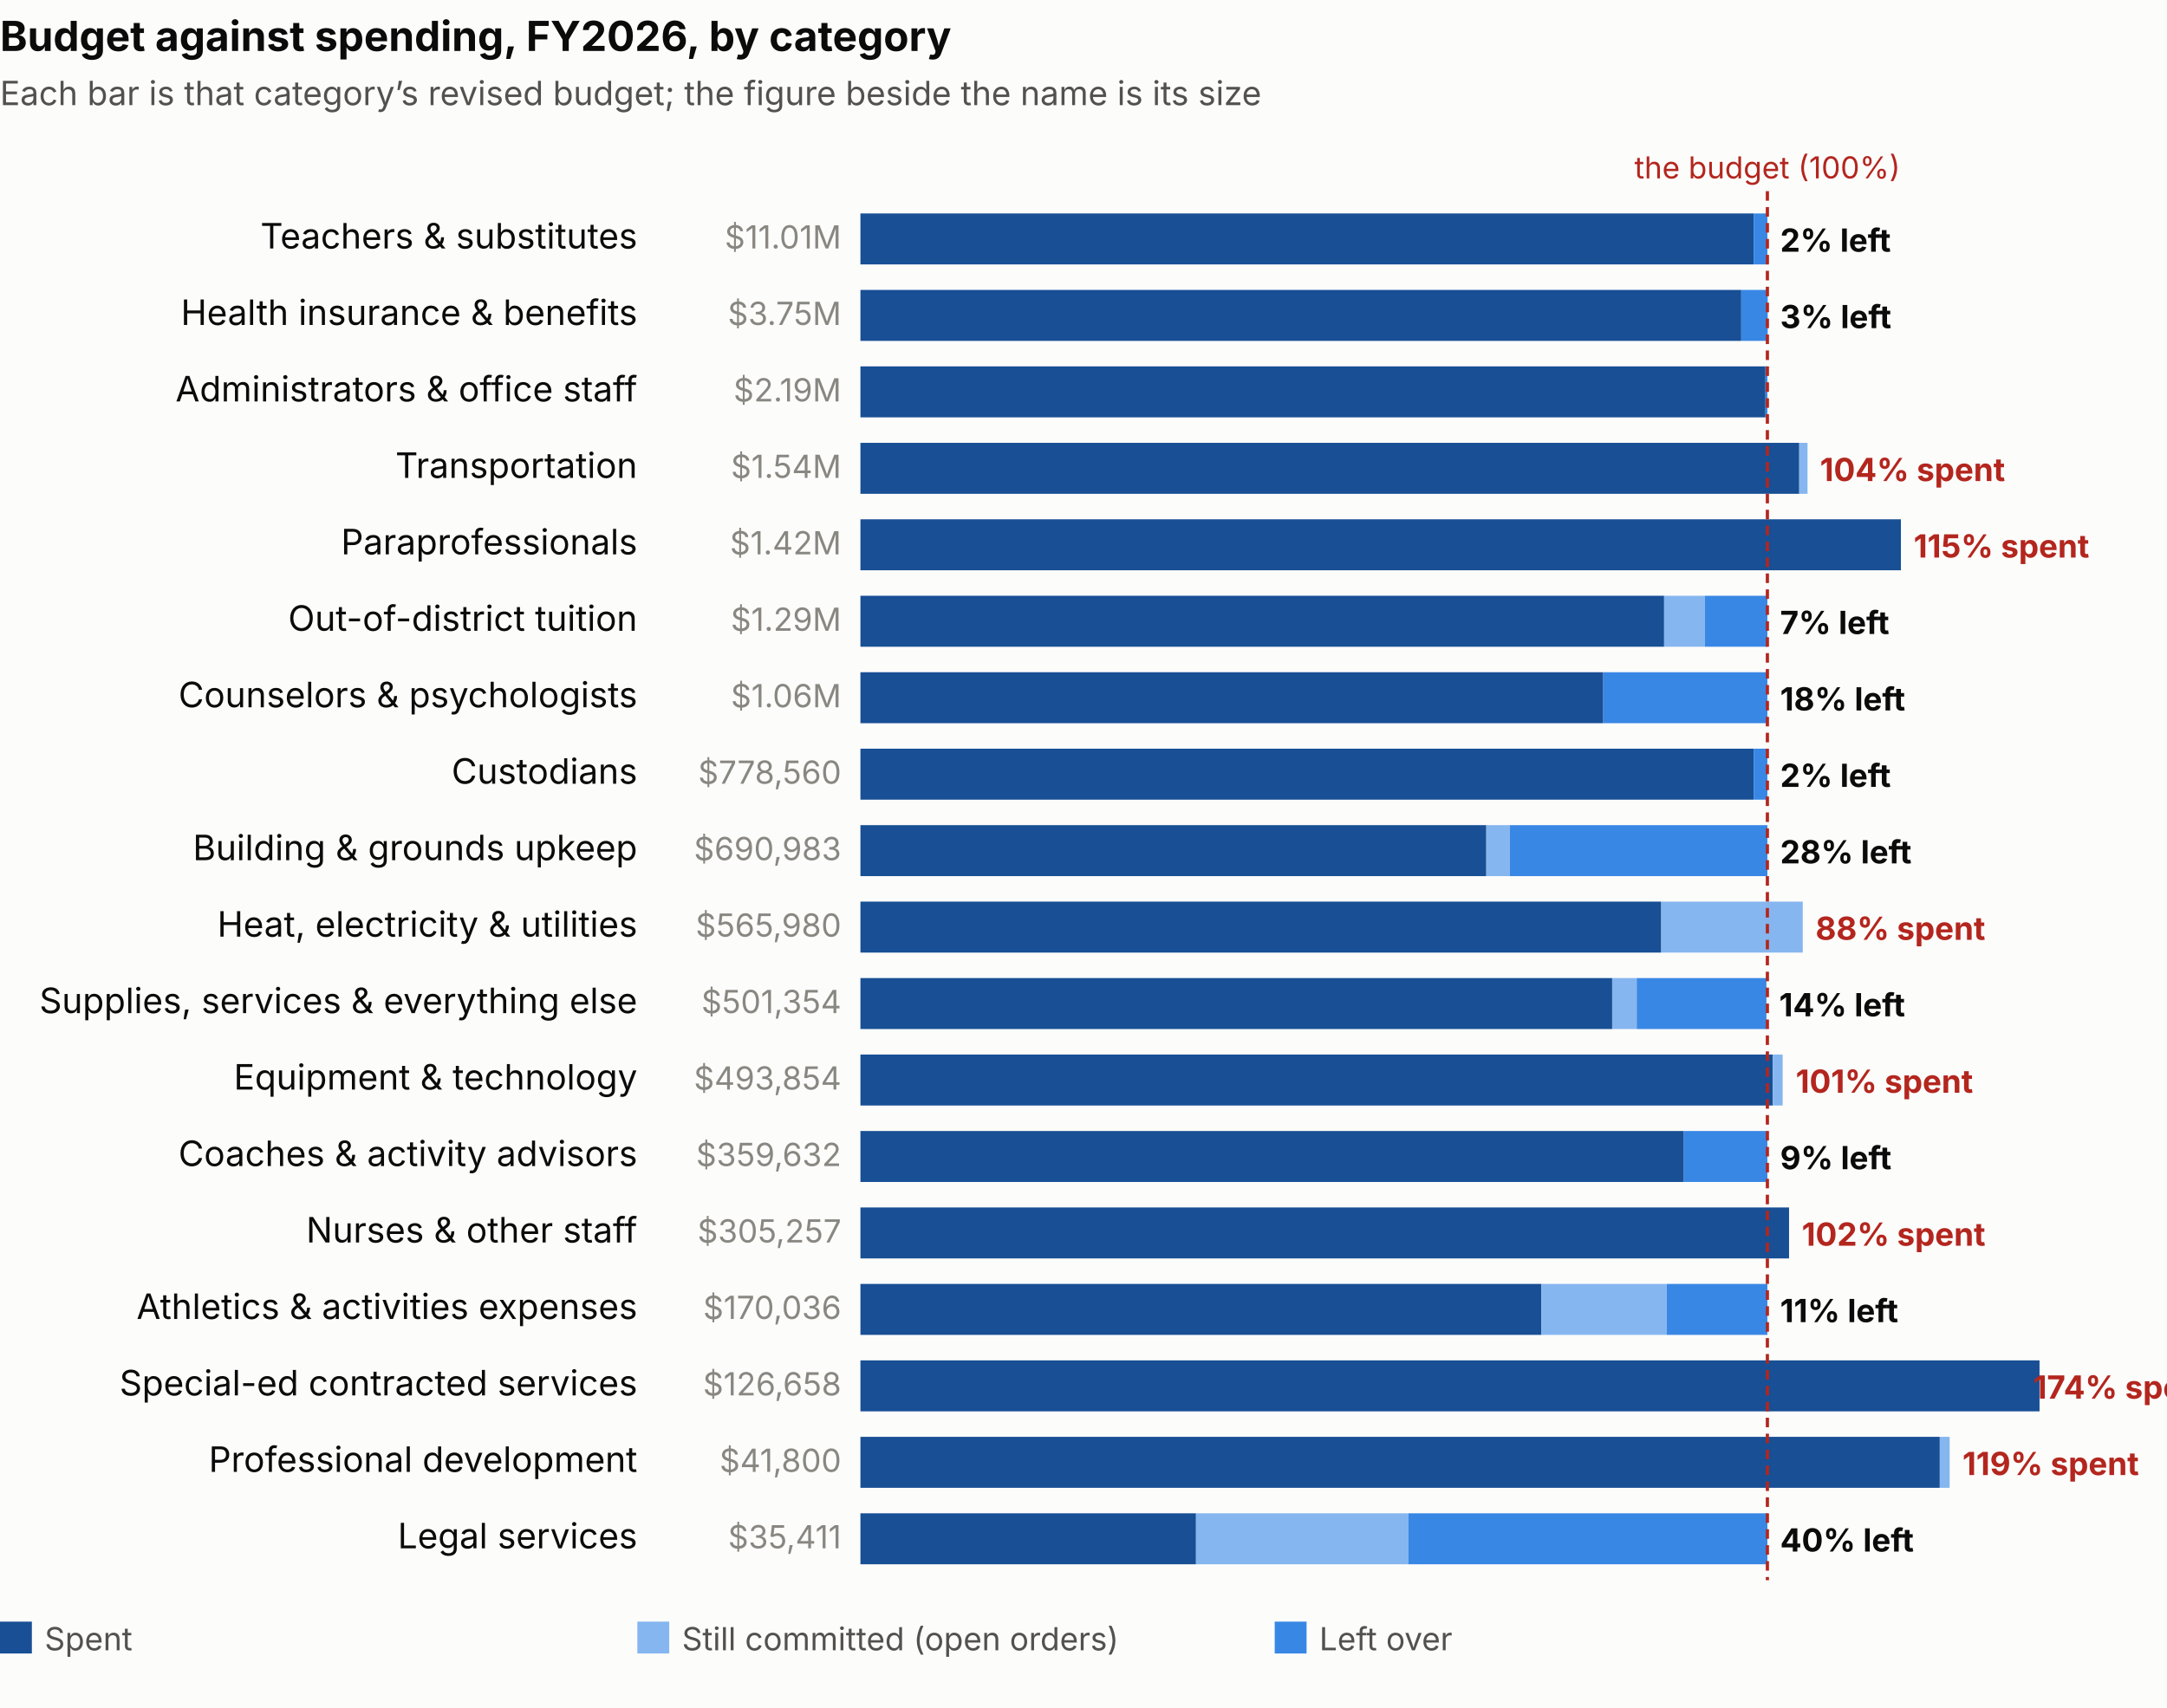
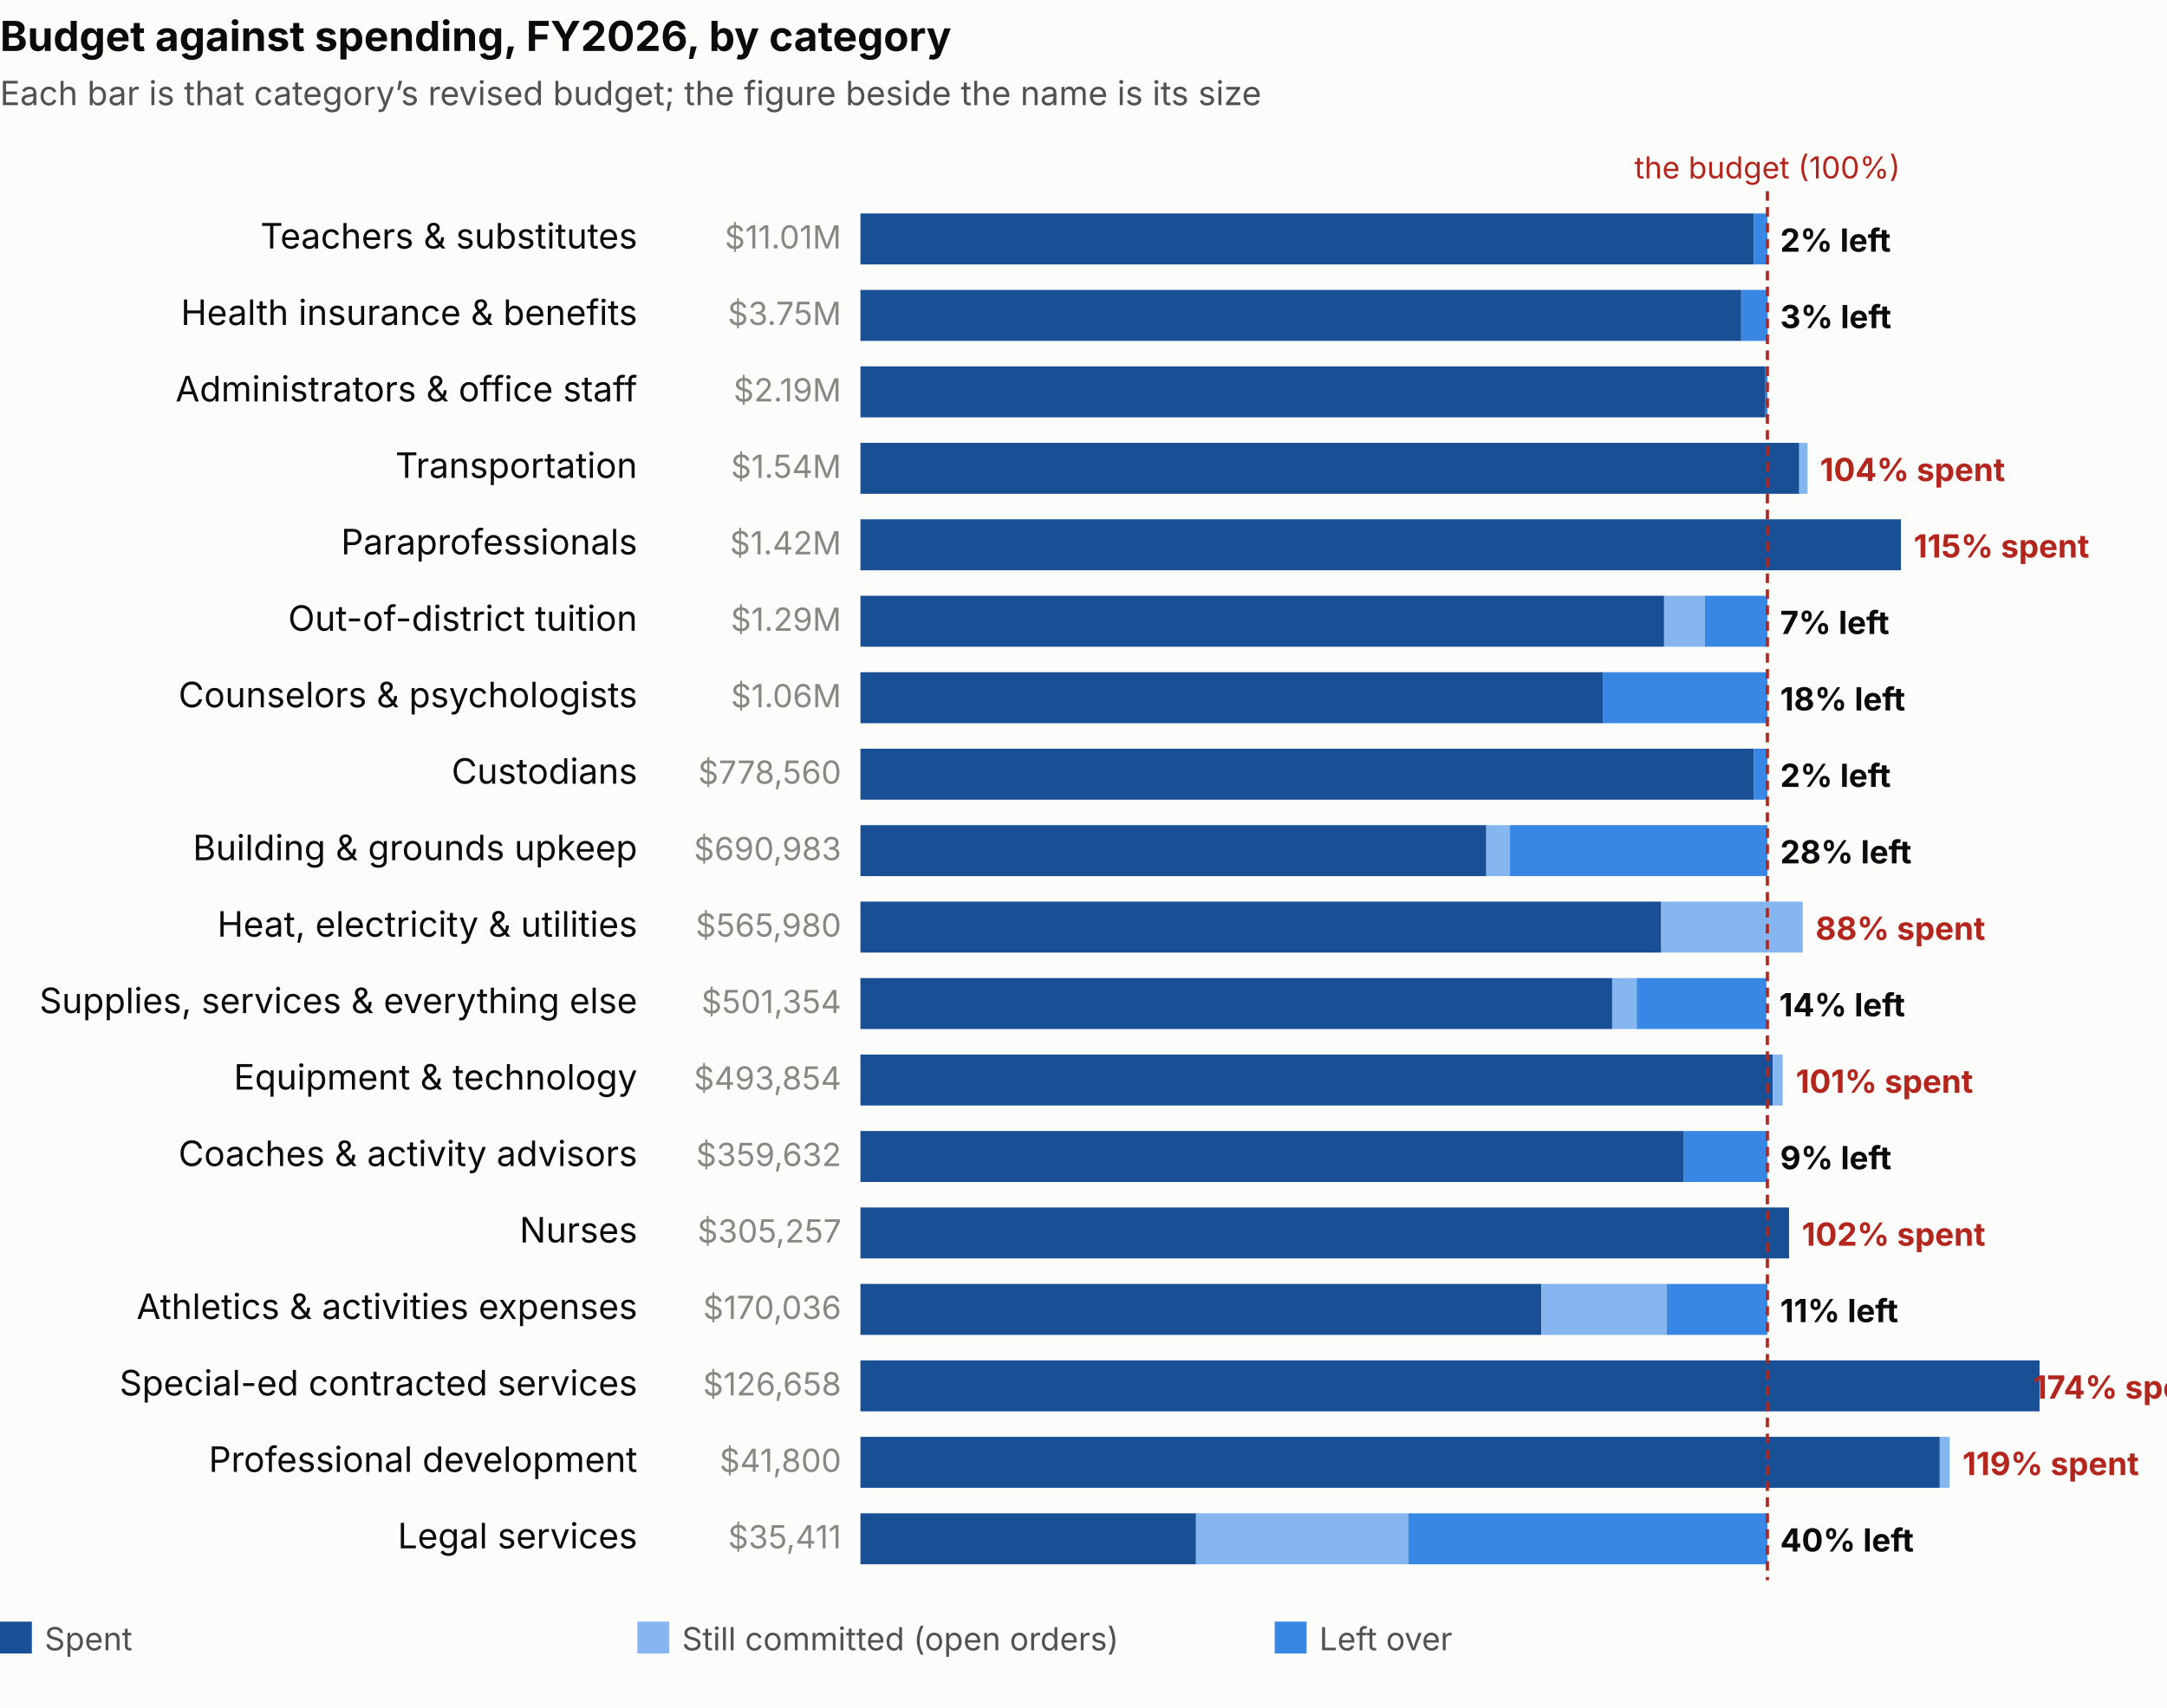
<svg xmlns="http://www.w3.org/2000/svg" viewBox="0 0 680 536" width="680" height="536" role="img" aria-label="Budget against spending, FY2026, by category. Each bar is that category’s revised budget; the figure beside the name is its size" font-family="system-ui, -apple-system, &quot;Segoe UI&quot;, sans-serif">
  <rect width="680" height="536" fill="#fcfcfb" />
  <text x="0" y="16" font-size="13" font-weight="700" fill="#0b0b0b">Budget against spending, FY2026, by category</text>
  <text x="0" y="33" font-size="10.5" fill="#52514e">Each bar is that category’s revised budget; the figure beside the name is its size</text>
  <text x="200" y="78.0" font-size="11" text-anchor="end" fill="#0b0b0b">Teachers &amp; substitutes</text>
  <text x="264" y="78.0" font-size="10" text-anchor="end" fill="#898781">$11.01M</text>
  <rect x="270.0" y="67.0" width="280.3" height="16" fill="#184f95" />
  <rect x="550.3" y="67.0" width="4.3" height="16" fill="#3987e5" />
  <text x="558.6" y="79.0" font-size="10" font-weight="700" fill="#0b0b0b">2% left</text>
  <text x="200" y="102.0" font-size="11" text-anchor="end" fill="#0b0b0b">Health insurance &amp; benefits</text>
  <text x="264" y="102.0" font-size="10" text-anchor="end" fill="#898781">$3.75M</text>
  <rect x="270.0" y="91.0" width="276.4" height="16" fill="#184f95" />
  <rect x="546.4" y="91.0" width="8.3" height="16" fill="#3987e5" />
  <text x="558.6" y="103.0" font-size="10" font-weight="700" fill="#0b0b0b">3% left</text>
  <text x="200" y="126.0" font-size="11" text-anchor="end" fill="#0b0b0b">Administrators &amp; office staff</text>
  <text x="264" y="126.0" font-size="10" text-anchor="end" fill="#898781">$2.19M</text>
  <rect x="270.0" y="115.0" width="284.0" height="16" fill="#184f95" />
  <rect x="554.0" y="115.0" width="0.6" height="16" fill="#3987e5" />
  <text x="200" y="150.0" font-size="11" text-anchor="end" fill="#0b0b0b">Transportation</text>
  <text x="264" y="150.0" font-size="10" text-anchor="end" fill="#898781">$1.54M</text>
  <rect x="270.0" y="139.0" width="294.6" height="16" fill="#184f95" />
  <rect x="564.6" y="139.0" width="2.6" height="16" fill="#86b6ef" />
  <text x="571.1" y="151.0" font-size="10" font-weight="700" fill="#b3261e">104% spent</text>
  <text x="200" y="174.0" font-size="11" text-anchor="end" fill="#0b0b0b">Paraprofessionals</text>
  <text x="264" y="174.0" font-size="10" text-anchor="end" fill="#898781">$1.42M</text>
  <rect x="270.0" y="163.0" width="326.5" height="16" fill="#184f95" />
  <text x="600.5" y="175.0" font-size="10" font-weight="700" fill="#b3261e">115% spent</text>
  <text x="200" y="198.0" font-size="11" text-anchor="end" fill="#0b0b0b">Out-of-district tuition</text>
  <text x="264" y="198.0" font-size="10" text-anchor="end" fill="#898781">$1.29M</text>
  <rect x="270.0" y="187.0" width="252.2" height="16" fill="#184f95" />
  <rect x="522.2" y="187.0" width="12.8" height="16" fill="#86b6ef" />
  <rect x="535.0" y="187.0" width="19.6" height="16" fill="#3987e5" />
  <text x="558.6" y="199.0" font-size="10" font-weight="700" fill="#0b0b0b">7% left</text>
  <text x="200" y="222.0" font-size="11" text-anchor="end" fill="#0b0b0b">Counselors &amp; psychologists</text>
  <text x="264" y="222.0" font-size="10" text-anchor="end" fill="#898781">$1.06M</text>
  <rect x="270.0" y="211.0" width="233.1" height="16" fill="#184f95" />
  <rect x="503.1" y="211.0" width="51.5" height="16" fill="#3987e5" />
  <text x="558.6" y="223.0" font-size="10" font-weight="700" fill="#0b0b0b">18% left</text>
  <text x="200" y="246.0" font-size="11" text-anchor="end" fill="#0b0b0b">Custodians</text>
  <text x="264" y="246.0" font-size="10" text-anchor="end" fill="#898781">$778,560</text>
  <rect x="270.0" y="235.0" width="280.3" height="16" fill="#184f95" />
  <rect x="550.3" y="235.0" width="4.3" height="16" fill="#3987e5" />
  <text x="558.6" y="247.0" font-size="10" font-weight="700" fill="#0b0b0b">2% left</text>
  <text x="200" y="270.0" font-size="11" text-anchor="end" fill="#0b0b0b">Building &amp; grounds upkeep</text>
  <text x="264" y="270.0" font-size="10" text-anchor="end" fill="#898781">$690,983</text>
  <rect x="270.0" y="259.0" width="196.4" height="16" fill="#184f95" />
  <rect x="466.4" y="259.0" width="7.4" height="16" fill="#86b6ef" />
  <rect x="473.8" y="259.0" width="80.8" height="16" fill="#3987e5" />
  <text x="558.6" y="271.0" font-size="10" font-weight="700" fill="#0b0b0b">28% left</text>
  <text x="200" y="294.0" font-size="11" text-anchor="end" fill="#0b0b0b">Heat, electricity &amp; utilities</text>
  <text x="264" y="294.0" font-size="10" text-anchor="end" fill="#898781">$565,980</text>
  <rect x="270.0" y="283.0" width="251.3" height="16" fill="#184f95" />
  <rect x="521.3" y="283.0" width="44.4" height="16" fill="#86b6ef" />
  <text x="569.7" y="295.0" font-size="10" font-weight="700" fill="#b3261e">88% spent</text>
  <text x="200" y="318.0" font-size="11" text-anchor="end" fill="#0b0b0b">Supplies, services &amp; everything else</text>
  <text x="264" y="318.0" font-size="10" text-anchor="end" fill="#898781">$501,354</text>
  <rect x="270.0" y="307.0" width="235.9" height="16" fill="#184f95" />
  <rect x="505.9" y="307.0" width="7.7" height="16" fill="#86b6ef" />
  <rect x="513.6" y="307.0" width="40.7" height="16" fill="#3987e5" />
  <text x="558.3" y="319.0" font-size="10" font-weight="700" fill="#0b0b0b">14% left</text>
  <text x="200" y="342.0" font-size="11" text-anchor="end" fill="#0b0b0b">Equipment &amp; technology</text>
  <text x="264" y="342.0" font-size="10" text-anchor="end" fill="#898781">$493,854</text>
  <rect x="270.0" y="331.0" width="286.3" height="16" fill="#184f95" />
  <rect x="556.3" y="331.0" width="3.1" height="16" fill="#86b6ef" />
  <text x="563.5" y="343.0" font-size="10" font-weight="700" fill="#b3261e">101% spent</text>
  <text x="200" y="366.0" font-size="11" text-anchor="end" fill="#0b0b0b">Coaches &amp; activity advisors</text>
  <text x="264" y="366.0" font-size="10" text-anchor="end" fill="#898781">$359,632</text>
  <rect x="270.0" y="355.0" width="258.4" height="16" fill="#184f95" />
  <rect x="528.4" y="355.0" width="26.2" height="16" fill="#3987e5" />
  <text x="558.6" y="367.0" font-size="10" font-weight="700" fill="#0b0b0b">9% left</text>
-   <text x="200" y="390.0" font-size="11" text-anchor="end" fill="#0b0b0b">Nurses &amp; other staff</text>
+   <text x="200" y="390.0" font-size="11" text-anchor="end" fill="#0b0b0b">Nurses</text>
  <text x="264" y="390.0" font-size="10" text-anchor="end" fill="#898781">$305,257</text>
  <rect x="270.0" y="379.0" width="291.4" height="16" fill="#184f95" />
  <text x="565.4" y="391.0" font-size="10" font-weight="700" fill="#b3261e">102% spent</text>
  <text x="200" y="414.0" font-size="11" text-anchor="end" fill="#0b0b0b">Athletics &amp; activities expenses</text>
  <text x="264" y="414.0" font-size="10" text-anchor="end" fill="#898781">$170,036</text>
  <rect x="270.0" y="403.0" width="213.7" height="16" fill="#184f95" />
  <rect x="483.7" y="403.0" width="39.3" height="16" fill="#86b6ef" />
  <rect x="523.0" y="403.0" width="31.6" height="16" fill="#3987e5" />
  <text x="558.6" y="415.0" font-size="10" font-weight="700" fill="#0b0b0b">11% left</text>
  <text x="200" y="438.0" font-size="11" text-anchor="end" fill="#0b0b0b">Special-ed contracted services</text>
  <text x="264" y="438.0" font-size="10" text-anchor="end" fill="#898781">$126,658</text>
  <rect x="270.0" y="427.0" width="370.0" height="16" fill="#184f95" />
  <text x="638.0" y="439.0" font-size="10" font-weight="700" fill="#b3261e">174% spent</text>
  <text x="200" y="462.0" font-size="11" text-anchor="end" fill="#0b0b0b">Professional development</text>
  <text x="264" y="462.0" font-size="10" text-anchor="end" fill="#898781">$41,800</text>
  <rect x="270.0" y="451.0" width="338.7" height="16" fill="#184f95" />
  <rect x="608.7" y="451.0" width="3.1" height="16" fill="#86b6ef" />
  <text x="615.8" y="463.0" font-size="10" font-weight="700" fill="#b3261e">119% spent</text>
  <text x="200" y="486.0" font-size="11" text-anchor="end" fill="#0b0b0b">Legal services</text>
  <text x="264" y="486.0" font-size="10" text-anchor="end" fill="#898781">$35,411</text>
  <rect x="270.0" y="475.0" width="105.3" height="16" fill="#184f95" />
  <rect x="375.3" y="475.0" width="66.6" height="16" fill="#86b6ef" />
  <rect x="441.9" y="475.0" width="112.7" height="16" fill="#3987e5" />
  <text x="558.6" y="487.0" font-size="10" font-weight="700" fill="#0b0b0b">40% left</text>
  <line x1="554.6" y1="60" x2="554.6" y2="496" stroke="#b3261e" stroke-dasharray="3,2" />
  <text x="554.6" y="56" font-size="9.5" text-anchor="middle" fill="#b3261e">the budget (100%)</text>
  <rect x="0" y="509" width="10" height="10" fill="#184f95" />
  <text x="14" y="518" font-size="10" fill="#52514e">Spent</text>
  <rect x="200" y="509" width="10" height="10" fill="#86b6ef" />
  <text x="214" y="518" font-size="10" fill="#52514e">Still committed (open orders)</text>
  <rect x="400" y="509" width="10" height="10" fill="#3987e5" />
  <text x="414" y="518" font-size="10" fill="#52514e">Left over</text>
</svg>
